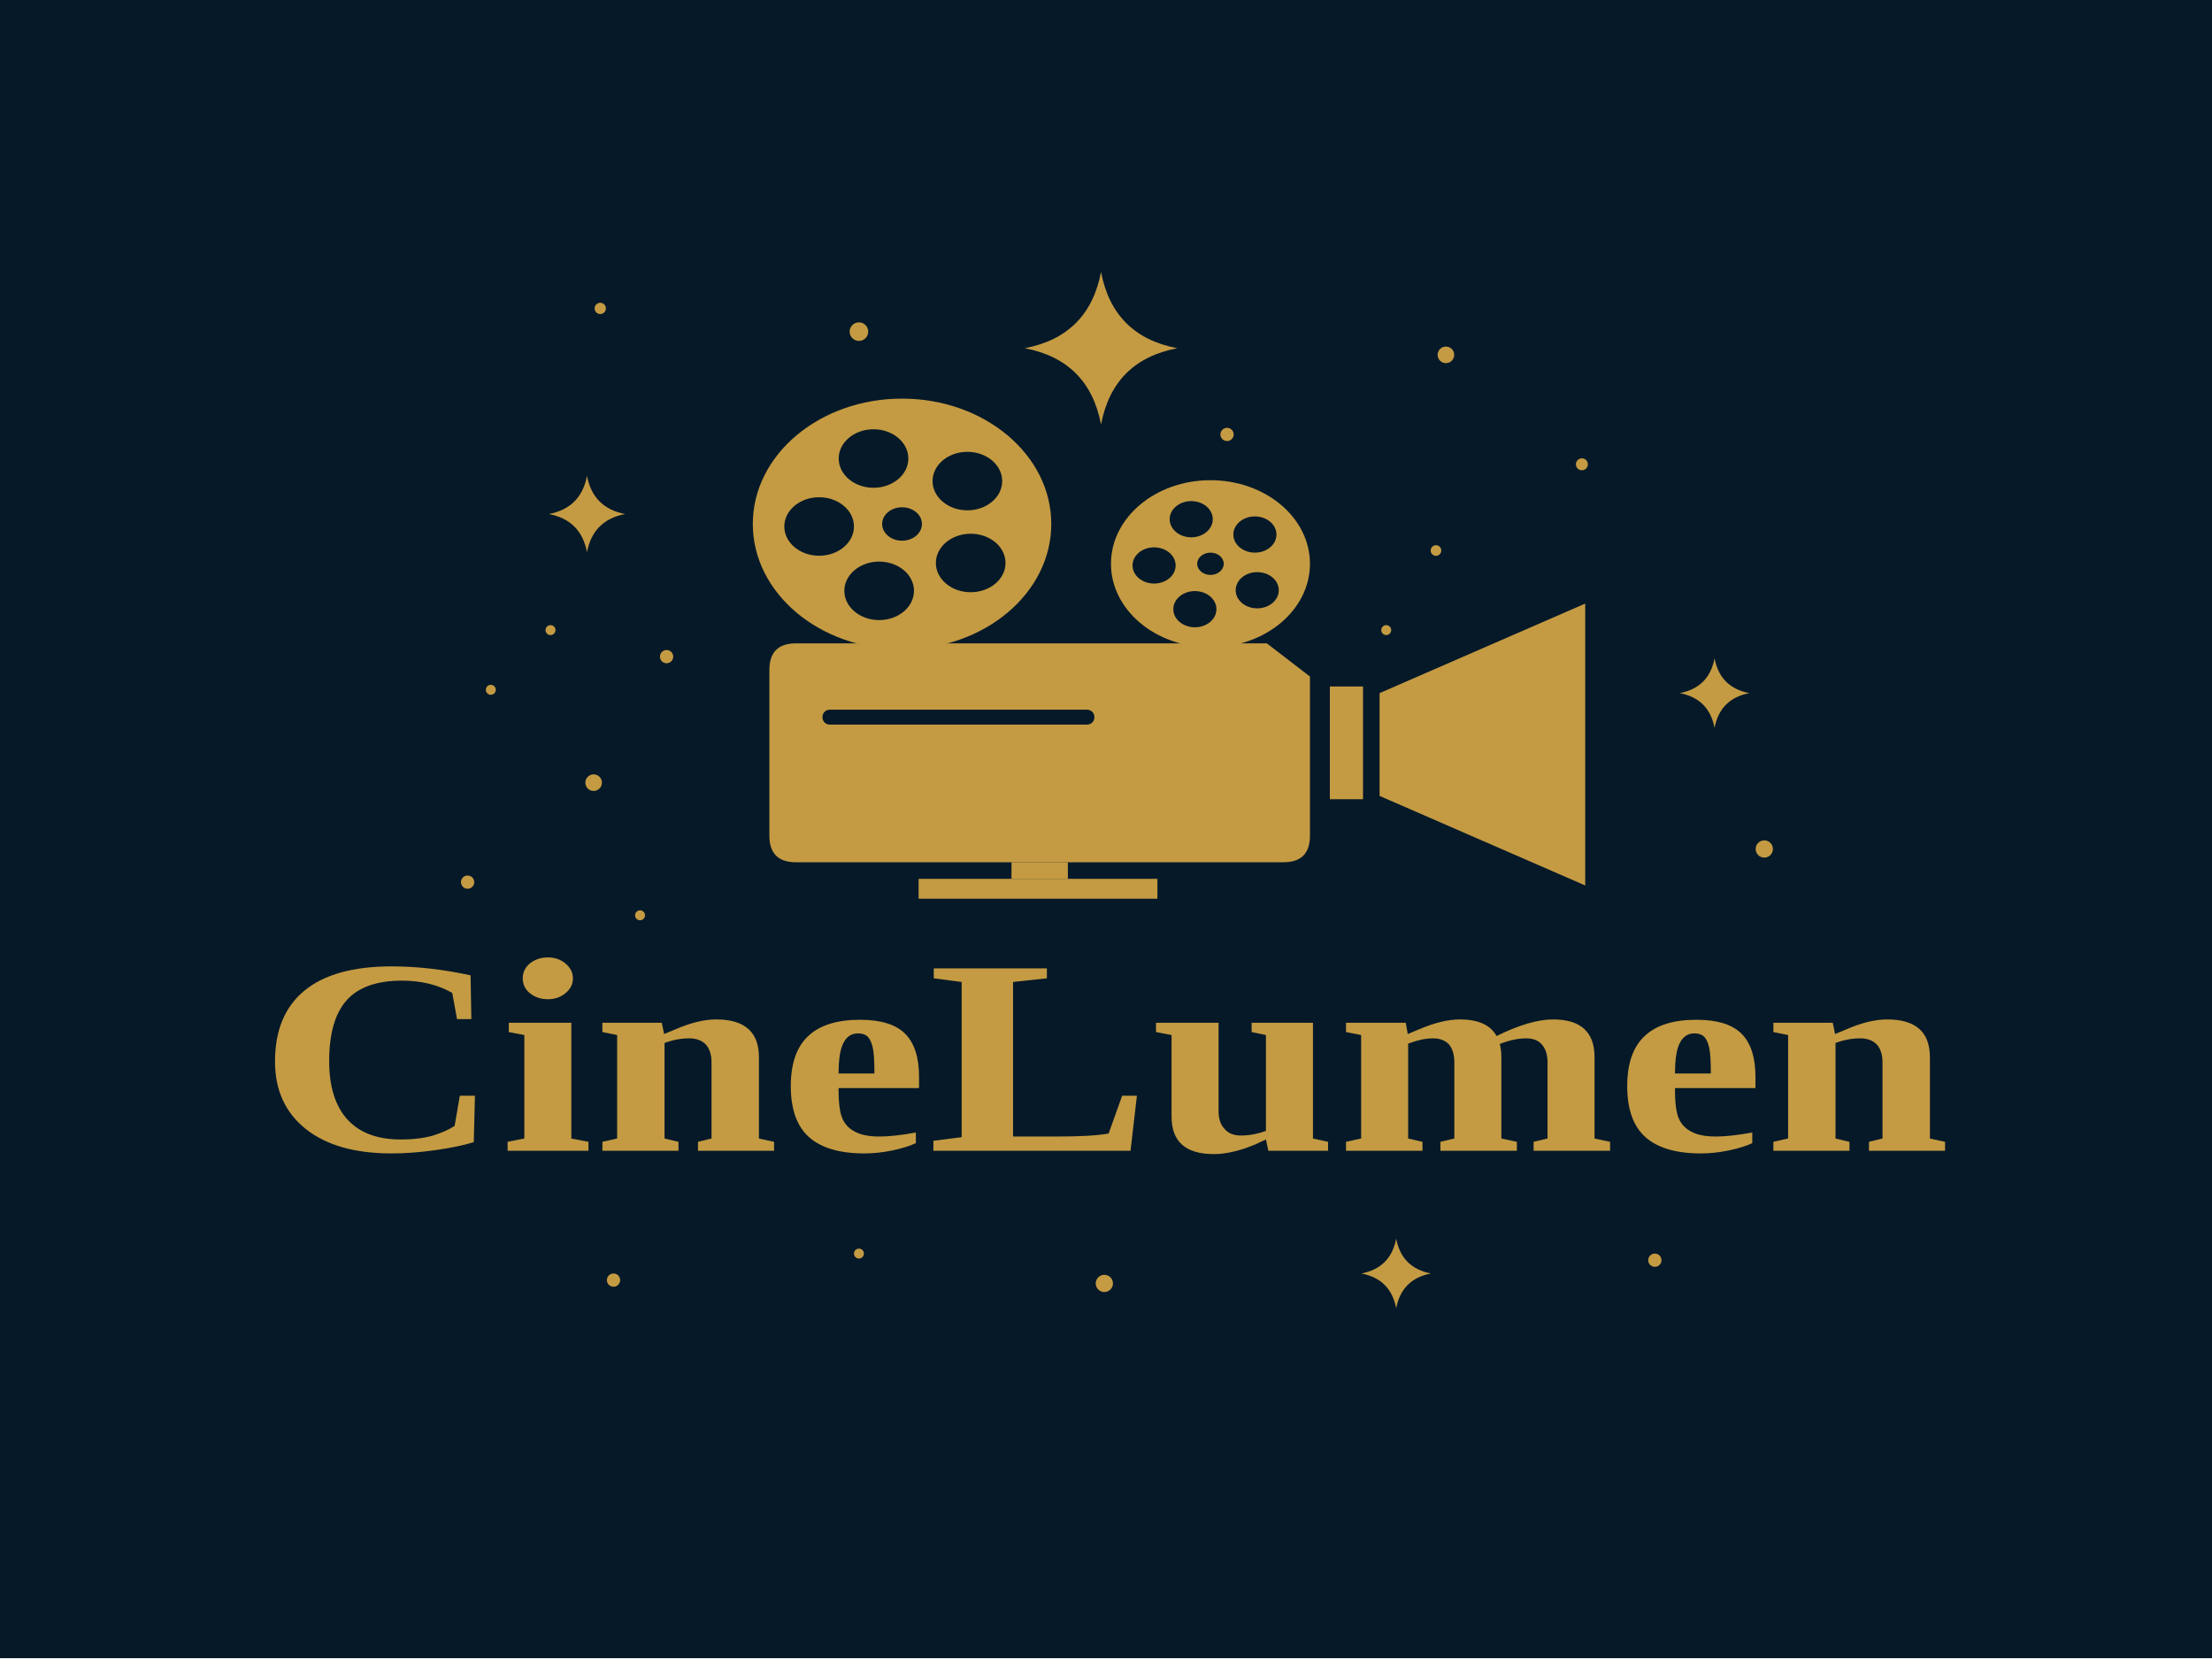
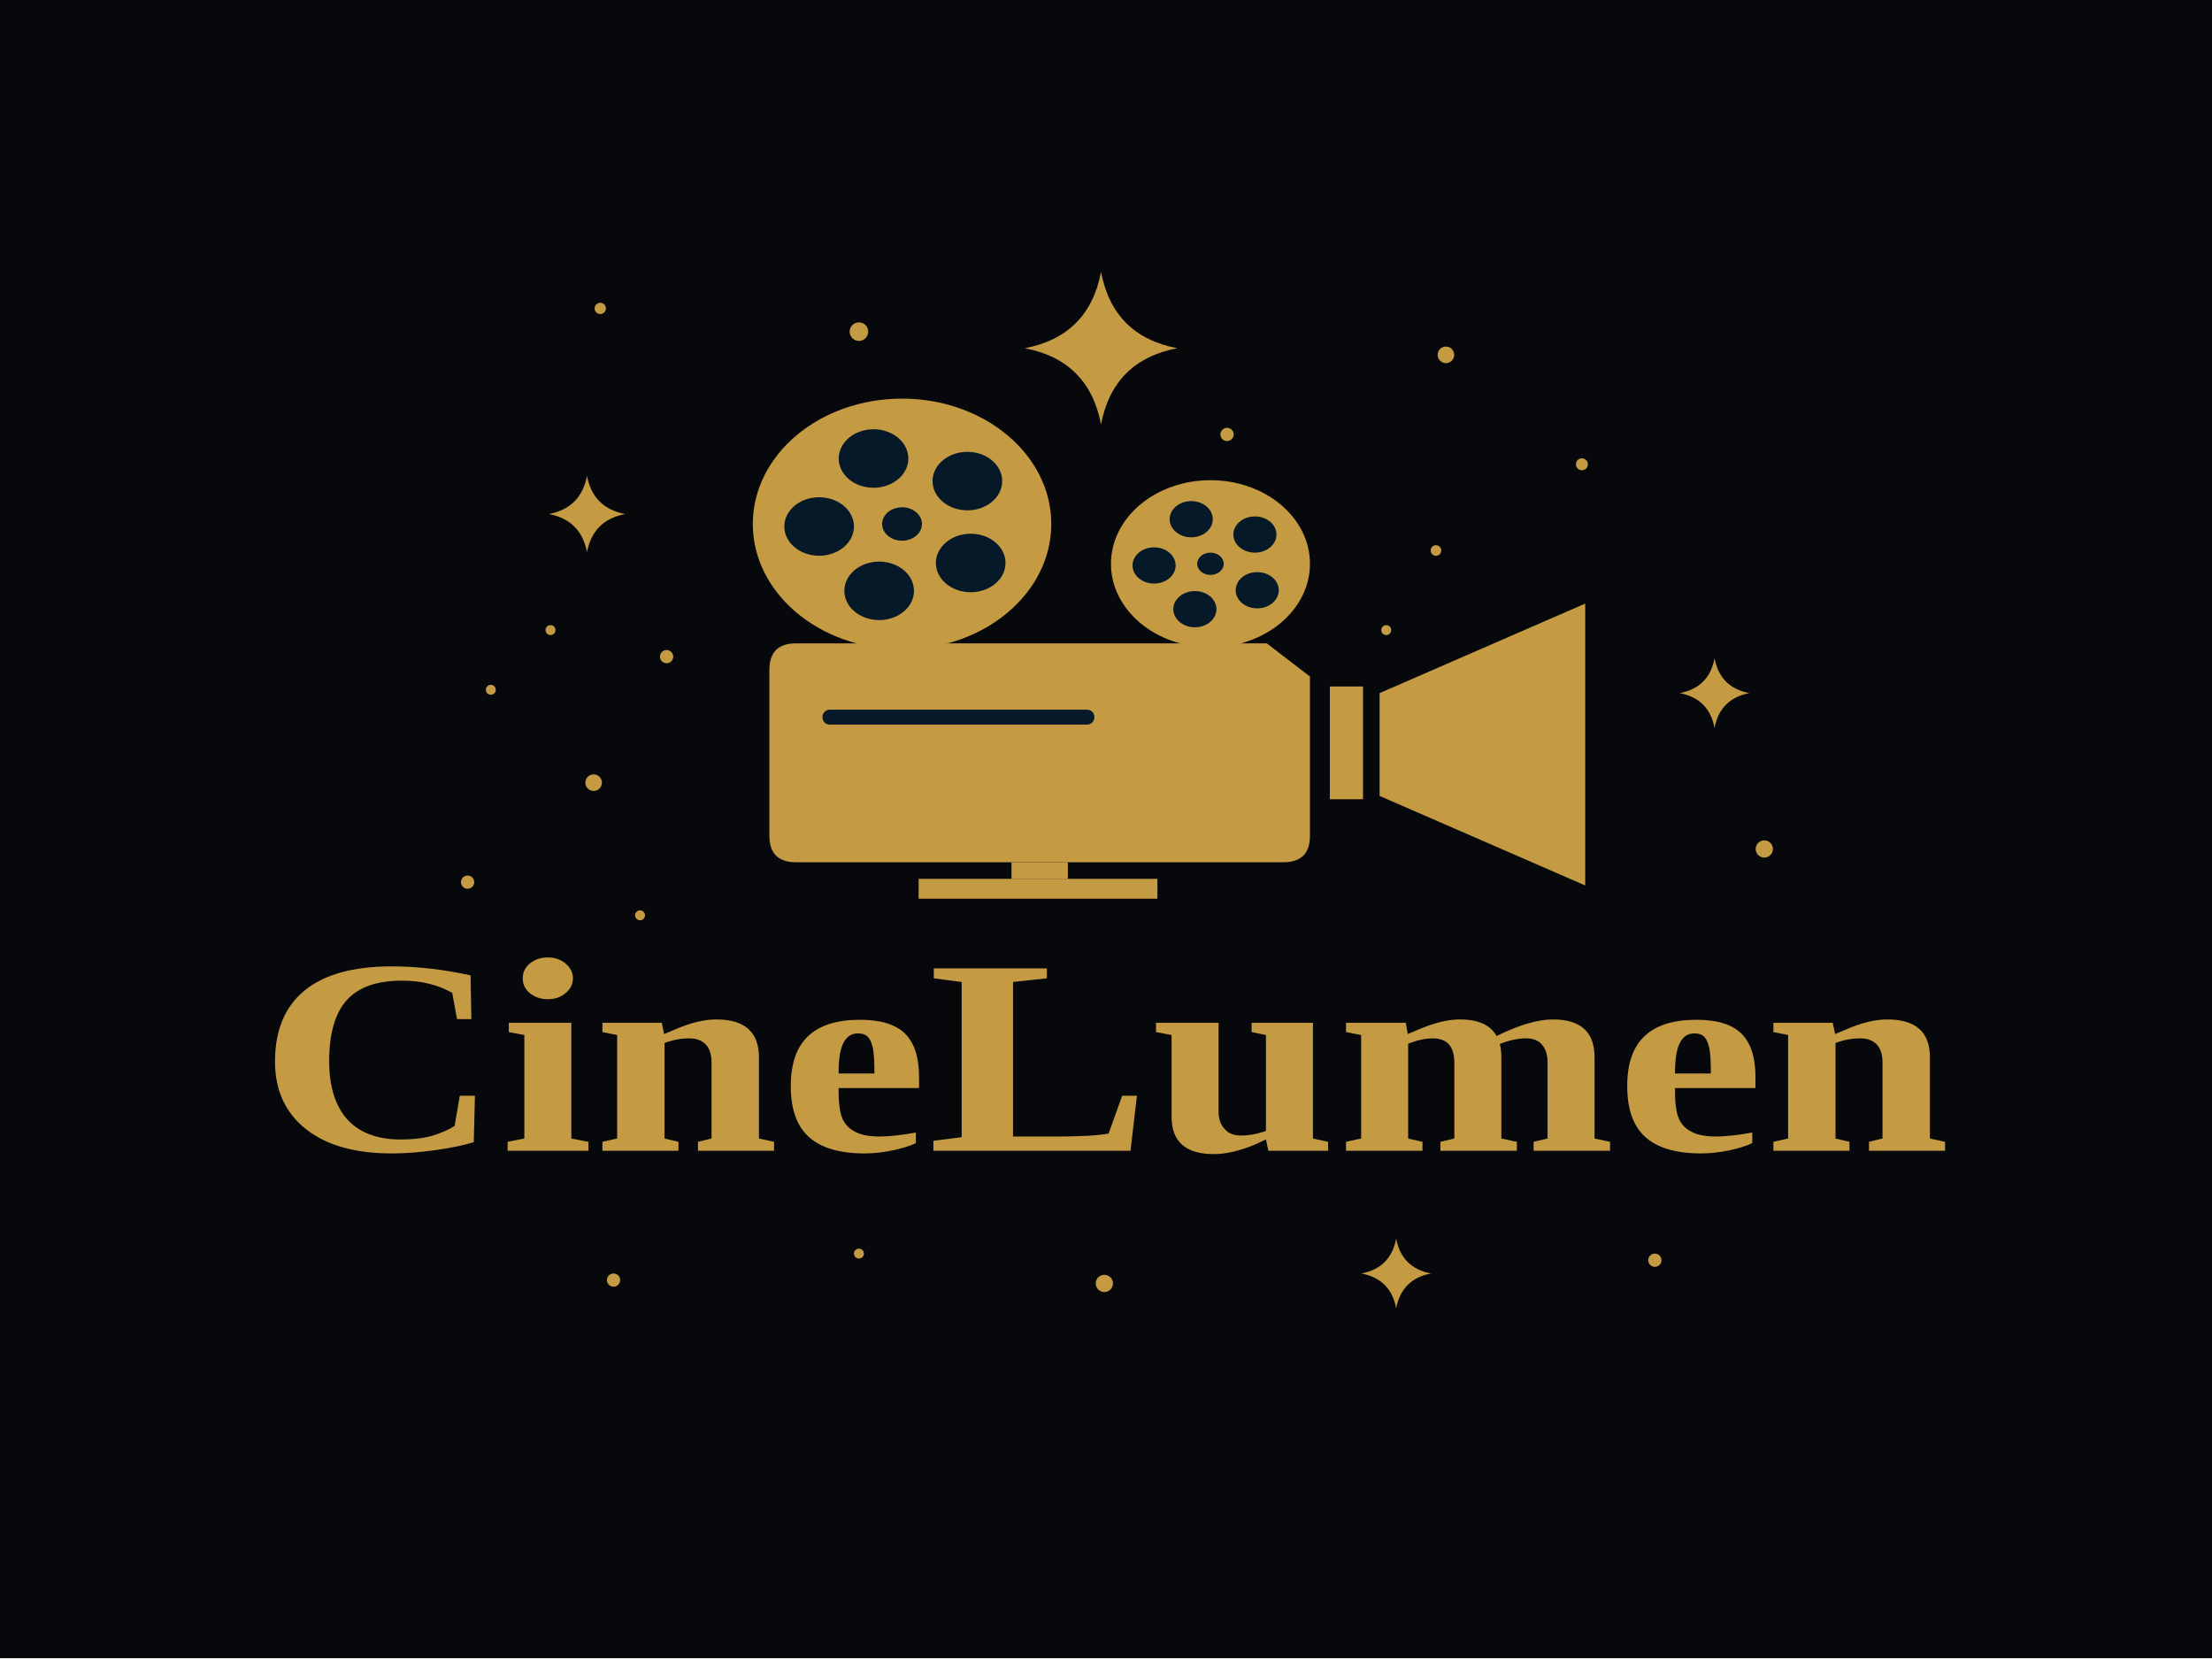
<svg xmlns="http://www.w3.org/2000/svg" viewBox="0 0 667 500" role="img" aria-label="CineLumen">
-   <rect width="667" height="500" fill="#061928" />
+   <rect width="667" height="500" fill="#07080C" />
  <g transform="translate(272 158) scale(1 .84) translate(-272 -158)">
    <circle cx="272" cy="158" r="45" fill="#C49B43" />
    <circle cx="272" cy="158" r="6" fill="#061928" />
    <circle cx="263.4" cy="134.5" r="10.5" fill="#061928" />
    <circle cx="291.7" cy="142.6" r="10.5" fill="#061928" />
    <circle cx="292.7" cy="172.0" r="10.5" fill="#061928" />
    <circle cx="265.1" cy="182.0" r="10.5" fill="#061928" />
    <circle cx="247.0" cy="158.9" r="10.5" fill="#061928" />
  </g>
  <g transform="translate(365 170) scale(1 .84) translate(-365 -170)">
    <circle cx="365" cy="170" r="30" fill="#C49B43" />
    <circle cx="365" cy="170" r="4" fill="#061928" />
    <circle cx="359.2" cy="154.0" r="6.5" fill="#061928" />
    <circle cx="378.4" cy="159.5" r="6.5" fill="#061928" />
    <circle cx="379.1" cy="179.5" r="6.5" fill="#061928" />
    <circle cx="360.3" cy="186.3" r="6.5" fill="#061928" />
    <circle cx="348.0" cy="170.6" r="6.5" fill="#061928" />
  </g>
  <path fill="#C49B43" d="M240 194H382L395 204V252Q395 260 387 260H240Q232 260 232 252V202Q232 194 240 194Z" />
  <rect x="248" y="214" width="82" height="4.5" rx="2.2" fill="#061928" />
  <rect x="401" y="207" width="10" height="34" fill="#C49B43" />
  <path fill="#C49B43" d="M416 209L478 182V267L416 240Z" />
  <rect x="305" y="260" width="17" height="5" fill="#C49B43" />
  <rect x="277" y="265" width="72" height="6" fill="#C49B43" />
  <path fill="#C49B43" transform="translate(78 347) scale(1.201 1)" d="M33.4 0.8Q19.6 0.8 11.9 -6.5Q4.1 -13.9 4.1 -26.9Q4.1 -41 11.5 -48.3Q18.9 -55.6 33.4 -55.6Q42.9 -55.6 53.2 -52.9L53.4 -39.7H49.8L48.6 -47.6Q43.2 -51.3 36 -51.3Q26.5 -51.3 22.1 -45.4Q17.7 -39.5 17.7 -27Q17.7 -15.5 22.3 -9.4Q26.9 -3.4 35.7 -3.4Q40.3 -3.4 43.8 -4.6Q47.2 -5.9 49.2 -7.5L50.5 -16.6H54.3L54 -2.6Q50.3 -1.2 44.4 -0.2Q38.5 0.8 33.4 0.8ZM78.5 -3.7 82.8 -2.7V0H62.5V-2.7L66.7 -3.7V-34.9L62.8 -35.8V-38.6H78.5ZM66.3 -52Q66.3 -54.7 68.1 -56.5Q70 -58.3 72.6 -58.3Q75.2 -58.3 77 -56.5Q78.9 -54.6 78.9 -52Q78.9 -49.4 77.1 -47.6Q75.3 -45.7 72.6 -45.7Q70 -45.7 68.1 -47.5Q66.3 -49.3 66.3 -52ZM101.8 -35.2 104.6 -36.6Q110.3 -39.6 114.9 -39.6Q125.6 -39.6 125.6 -28.2V-3.7L129.4 -2.7V0H110.3V-2.7L113.7 -3.7V-26.6Q113.7 -30.1 112.3 -32Q110.8 -33.9 108.1 -33.9Q105 -33.9 101.9 -32.5V-3.7L105.4 -2.7V0H86.3V-2.7L90 -3.7V-34.9L86.3 -35.8V-38.6H101.2ZM151 -39.5Q158.8 -39.5 162.3 -35.3Q165.8 -31.1 165.8 -22.3V-18.9H145.6V-18.3Q145.6 -12.2 146.6 -9.6Q147.6 -7 149.8 -5.7Q152 -4.3 155.9 -4.3Q159.5 -4.3 165 -5.5V-2.3Q162.7 -1 159.1 -0.1Q155.5 0.8 152.1 0.8Q142.7 0.8 138.1 -4.2Q133.6 -9.1 133.6 -19.5Q133.6 -29.6 137.9 -34.5Q142.2 -39.5 151 -39.5ZM150.5 -35.4Q148.1 -35.4 146.9 -32.7Q145.6 -30 145.6 -23.3H154.6Q154.6 -28.8 154.2 -31Q153.8 -33.2 153 -34.3Q152.1 -35.4 150.5 -35.4ZM197.9 -52 189.4 -50.9V-4.3H200.6Q209.3 -4.3 213.4 -5.2L216.8 -16.6H220.5L218.9 0H169.4V-3L176.5 -4.1V-50.9L169.5 -52V-55H197.9ZM252.9 -3.4 250.2 -1.9Q244.4 1 239.8 1Q229.2 1 229.2 -10.3V-34.9L225.3 -35.8V-38.6H241V-11.9Q241 -8.5 242.5 -6.6Q243.9 -4.6 246.6 -4.6Q249.7 -4.6 252.9 -6V-34.9L249.3 -35.8V-38.6H264.7V-3.7L268.5 -2.7V0H253.5ZM288.5 -35.2 291.3 -36.6Q297.1 -39.6 301.6 -39.6Q308.5 -39.6 310.8 -34.6Q319.2 -39.6 325 -39.6Q335.4 -39.6 335.4 -28.2V-3.7L339.3 -2.7V0H320.1V-2.7L323.6 -3.7V-26.6Q323.6 -30.1 322.2 -32Q320.9 -33.9 318.2 -33.9Q315.2 -33.9 311.6 -32.2Q312 -30.5 312 -28.2V-3.7L315.9 -2.7V0H296.7V-2.7L300.2 -3.7V-26.6Q300.2 -30.1 298.9 -32Q297.5 -33.9 294.8 -33.9Q292.1 -33.9 288.6 -32.3V-3.7L292.2 -2.7V0H273V-2.7L276.8 -3.7V-34.9L273 -35.8V-38.6H288ZM361 -39.5Q368.8 -39.5 372.3 -35.3Q375.8 -31.1 375.8 -22.3V-18.9H355.6V-18.3Q355.6 -12.2 356.6 -9.6Q357.6 -7 359.8 -5.7Q362 -4.3 365.9 -4.3Q369.5 -4.3 375 -5.5V-2.3Q372.7 -1 369.1 -0.1Q365.5 0.8 362.1 0.8Q352.7 0.8 348.1 -4.2Q343.6 -9.1 343.6 -19.5Q343.6 -29.6 347.9 -34.5Q352.2 -39.5 361 -39.5ZM360.5 -35.4Q358.1 -35.4 356.9 -32.7Q355.6 -30 355.6 -23.3H364.6Q364.6 -28.8 364.2 -31Q363.8 -33.2 363 -34.3Q362.1 -35.4 360.5 -35.4ZM395.8 -35.2 398.6 -36.6Q404.3 -39.6 408.9 -39.6Q419.6 -39.6 419.6 -28.2V-3.7L423.4 -2.7V0H404.3V-2.7L407.7 -3.7V-26.6Q407.7 -30.1 406.3 -32Q404.8 -33.9 402.1 -33.9Q399 -33.9 395.9 -32.5V-3.7L399.4 -2.7V0H380.3V-2.7L384 -3.7V-34.9L380.3 -35.8V-38.6H395.2Z" />
  <g fill="#C49B43">
    <path d="M332 82Q335.68 101.32 355 105Q335.68 108.68 332 128Q328.32 108.68 309 105Q328.32 101.32 332 82Z" />
    <path d="M177 143.5Q178.84 153.16 188.5 155Q178.84 156.84 177 166.5Q175.16 156.84 165.5 155Q175.16 153.16 177 143.5Z" />
    <path d="M517 198.5Q518.68 207.32 527.5 209Q518.68 210.68 517 219.5Q515.32 210.68 506.5 209Q515.32 207.32 517 198.5Z" />
    <path d="M421 373.5Q422.68 382.32 431.5 384Q422.68 385.68 421 394.5Q419.32 385.68 410.5 384Q419.32 382.32 421 373.5Z" />
    <circle cx="181" cy="93" r="1.7" />
    <circle cx="259" cy="100" r="2.8" />
    <circle cx="436" cy="107" r="2.5" />
    <circle cx="370" cy="131" r="2" />
    <circle cx="477" cy="140" r="1.8" />
    <circle cx="433" cy="166" r="1.6" />
    <circle cx="166" cy="190" r="1.5" />
    <circle cx="201" cy="198" r="2" />
    <circle cx="148" cy="208" r="1.5" />
    <circle cx="179" cy="236" r="2.5" />
    <circle cx="141" cy="266" r="2" />
    <circle cx="193" cy="276" r="1.5" />
    <circle cx="418" cy="190" r="1.5" />
    <circle cx="532" cy="256" r="2.6" />
    <circle cx="185" cy="386" r="2" />
    <circle cx="259" cy="378" r="1.5" />
    <circle cx="333" cy="387" r="2.6" />
    <circle cx="499" cy="380" r="2" />
  </g>
</svg>
